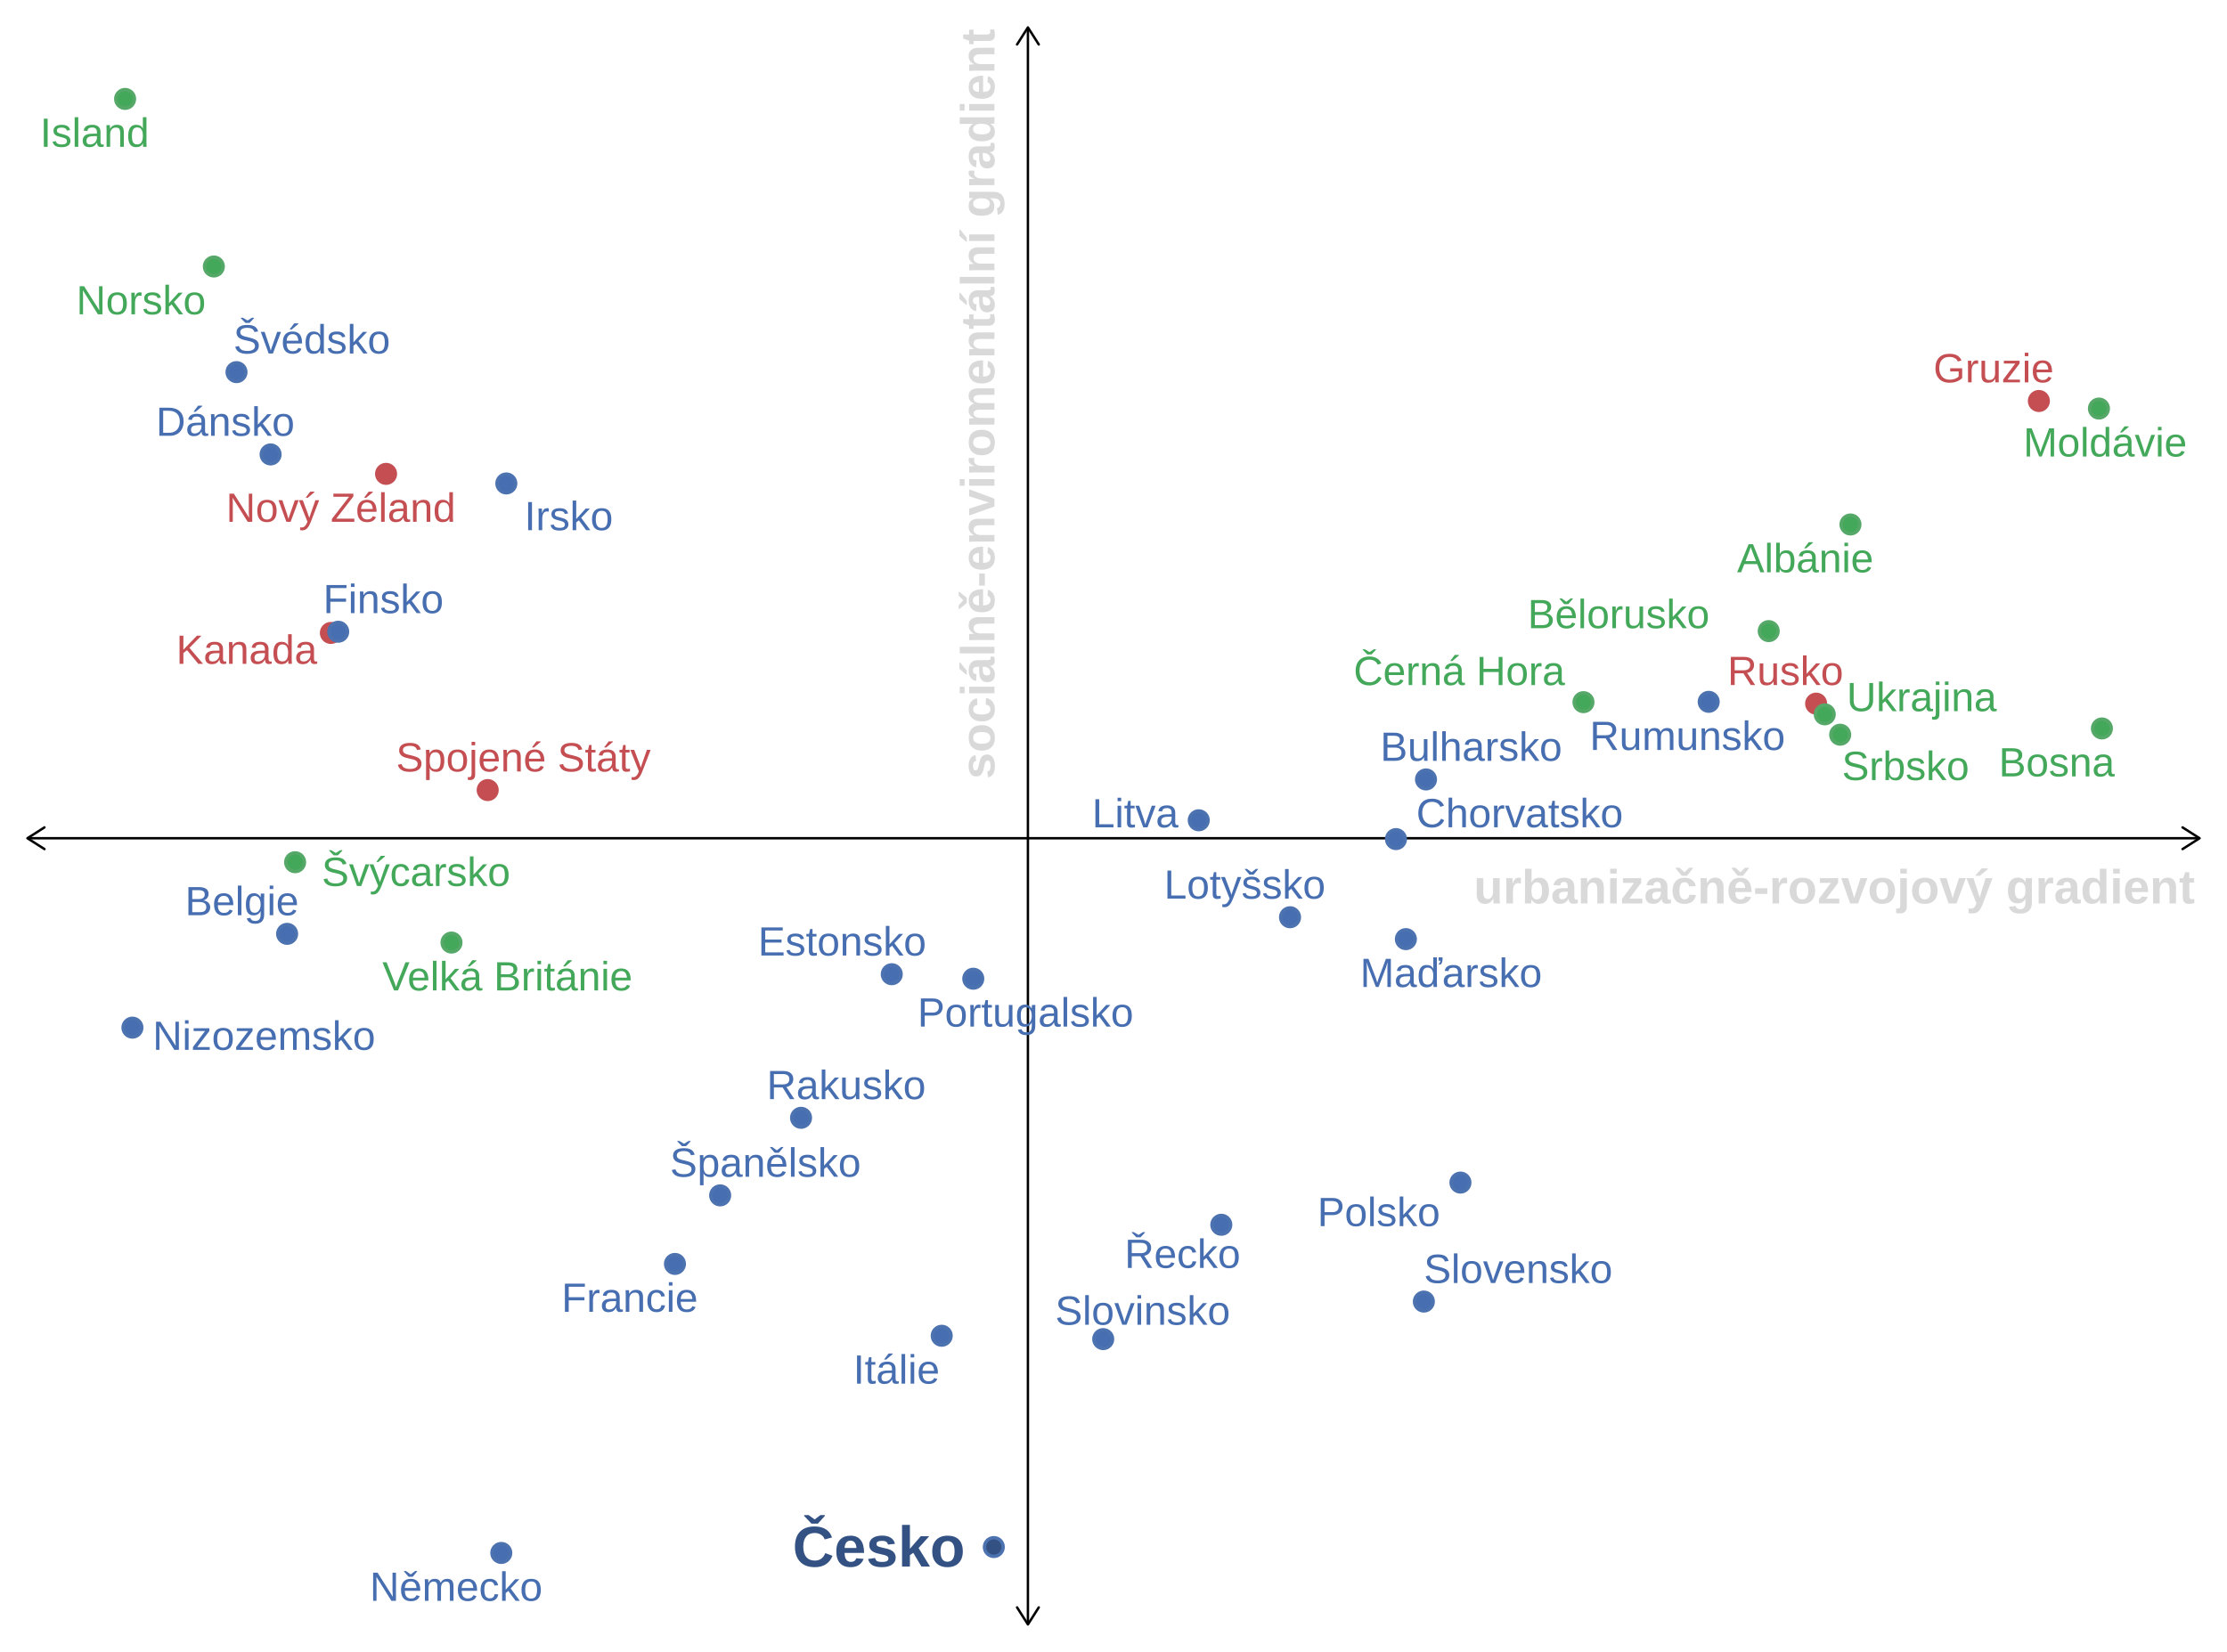
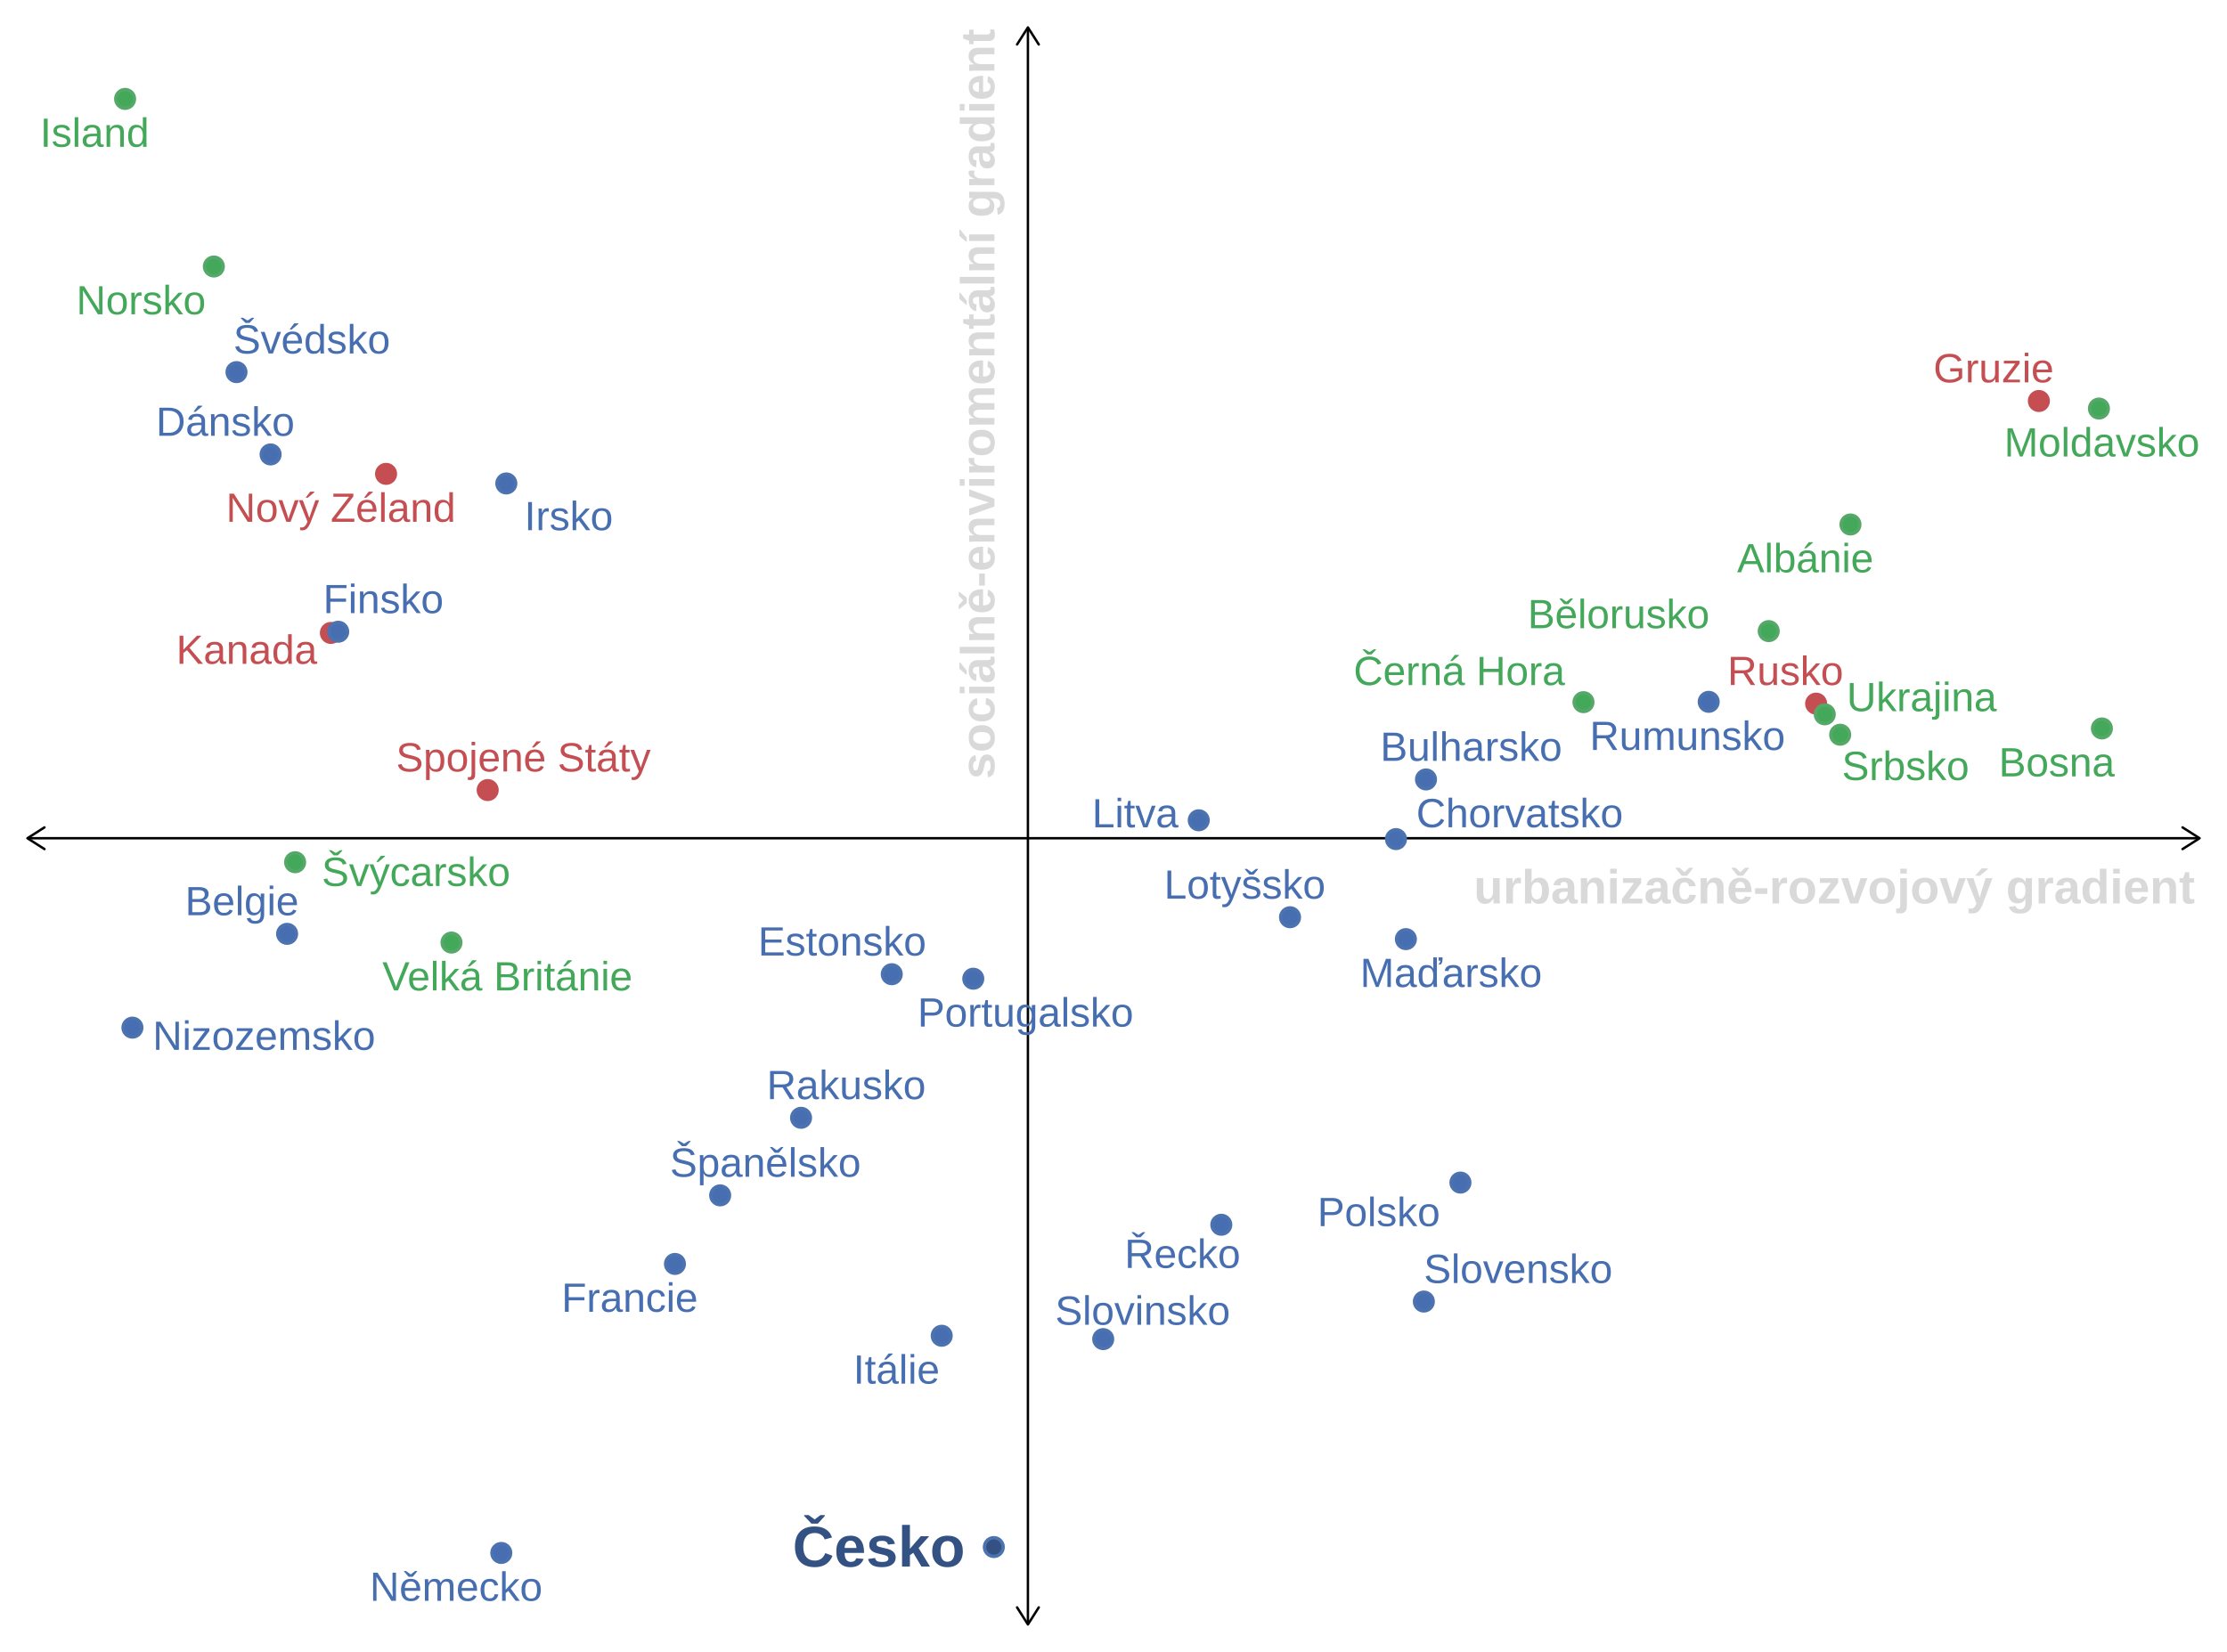
<svg xmlns="http://www.w3.org/2000/svg" id="Vrstva_1" version="1.1" viewBox="0 0 465 345">
  <defs>
    <style>
      .st0, .st1 {
        fill: none;
      }

-       .st2, .st3, .st4, .st5, .st6 {
+       .st2, .st3, .st4, .st5, .st6, .st7 {
        isolation: isolate;
      }

-       .st2, .st4, .st6 {
+       .st2, .st5, .st7 {
        font-family: ArialMT, Arial;
        font-size: 8.54px;
      }

-       .st2, .st7 {
+       .st2, .st8 {
        fill: #c44e52;
      }

-       .st8 {
+       .st9 {
        stroke: #55a868;
      }

-       .st8, .st1, .st7, .st9, .st10 {
+       .st9, .st1, .st8, .st10, .st11 {
        stroke-linejoin: round;
      }

-       .st8, .st4 {
+       .st9, .st5 {
        fill: #43a859;
      }

-       .st8, .st7, .st9, .st10 {
+       .st9, .st8, .st10, .st11 {
        stroke-linecap: round;
        stroke-width: .71px;
      }

      .st1 {
        stroke: #000;
        stroke-width: .5px;
      }

-       .st11 {
+       .st12 {
        clip-path: url(#clippath-1);
      }

-       .st12 {
-         fill: #fff;
-       }
- 
-       .st5 {
-         font-size: 12px;
-       }
- 
-       .st5, .st13 {
+       .st4 {
+         fill: #d9d9d9;
+         font-size: 10px;
+       }
+ 
+       .st4, .st6 {
        font-family: Arial-BoldMT, Arial;
        font-weight: 700;
      }

-       .st5, .st10 {
+       .st13 {
+         fill: #fff;
+       }
+ 
+       .st6 {
+         font-size: 12px;
+       }
+ 
+       .st6, .st11 {
        fill: #335182;
      }

-       .st7 {
+       .st8 {
        stroke: #c44e52;
      }

-       .st13 {
-         fill: #d9d9d9;
-         font-size: 10px;
-       }
- 
-       .st6, .st9 {
+       .st7, .st10 {
        fill: #466eb0;
      }

      .st14 {
        clip-path: url(#clippath);
      }

-       .st9, .st10 {
+       .st10, .st11 {
        stroke: #4c72b0;
      }
    </style>
    <clipPath id="clippath">
      <rect class="st0" y="0" width="465" height="345" />
    </clipPath>
    <clipPath id="clippath-1">
      <rect class="st0" x="5.48" y="5.48" width="454.04" height="334.04" />
    </clipPath>
  </defs>
-   <rect class="st12" y="0" width="465" height="345" />
+   <rect class="st13" y="0" width="465" height="345" />
  <g class="st14">
-     <rect class="st12" y="0" width="465" height="345" />
+     <rect class="st13" y="0" width="465" height="345" />
  </g>
-   <g class="st11">
+   <g class="st12">
    <g>
      <g>
        <line class="st1" x1="214.63" y1="338.92" x2="214.63" y2="6.08" />
-         <path d="M217.15,335.71c0-.08-.04-.16-.12-.21-.12-.07-.27-.04-.35.08l-2.05,3.23-2.05-3.23c-.07-.12-.23-.15-.35-.08-.12.07-.15.23-.08.35l2.27,3.56c.05.07.13.12.21.12s.17-.04.21-.12l2.27-3.56s.04-.09.04-.13c0-.08,0,.05,0,0Z" />
-         <path d="M217.15,9.29c0,.08-.04.16-.12.21-.12.07-.27.04-.35-.08l-2.05-3.23-2.05,3.23c-.07.12-.23.15-.35.08s-.15-.23-.08-.35l2.27-3.56c.05-.07.13-.12.21-.12s.17.04.21.12l2.27,3.56s.04.09.04.13c0,.08,0-.05,0,0Z" />
+         <path d="M217.15,335.71c0-.08-.04-.16-.12-.21-.12-.07-.27-.04-.35.08l-2.05,3.23-2.05-3.23c-.07-.12-.23-.15-.35-.08-.12.07-.15.23-.08.35l2.27,3.56c.05.07.13.12.21.12s.17-.04.21-.12l2.27-3.56s.04-.09.04-.13c0-.08,0,.05,0,0h0Z" />
+         <path d="M217.15,9.29c0,.08-.04.16-.12.21-.12.07-.27.04-.35-.08l-2.05-3.23-2.05,3.23c-.07.12-.23.15-.35.08s-.15-.23-.08-.35l2.27-3.56c.05-.07.13-.12.21-.12s.17.04.21.12l2.27,3.56s.04.09.04.13c0,.08,0-.05,0,0h0Z" />
      </g>
      <g>
        <line class="st1" x1="6.08" y1="175.07" x2="458.92" y2="175.07" />
-         <path d="M9.29,177.59c.08,0,.16-.04.21-.12.07-.12.04-.27-.08-.35l-3.23-2.05,3.23-2.05c.12-.07.15-.23.08-.35s-.23-.15-.35-.08l-3.56,2.27c-.07.05-.12.13-.12.21s.04.17.12.21l3.56,2.27s.09.04.13.04c.08,0-.05,0,0,0Z" />
-         <path d="M455.71,177.59c-.08,0-.16-.04-.21-.12-.07-.12-.04-.27.08-.35l3.23-2.05-3.23-2.05c-.12-.07-.15-.23-.08-.35s.23-.15.35-.08l3.56,2.27c.07.05.12.13.12.21s-.04.17-.12.21l-3.56,2.27s-.09.04-.13.04c-.08,0,.05,0,0,0Z" />
-       </g>
-       <circle class="st8" cx="386.38" cy="109.54" r="1.95" />
-       <circle class="st9" cx="167.26" cy="233.46" r="1.95" />
-       <circle class="st8" cx="369.31" cy="131.81" r="1.95" />
-       <circle class="st9" cx="59.95" cy="195.04" r="1.95" />
-       <circle class="st8" cx="438.88" cy="152.14" r="1.95" />
-       <circle class="st9" cx="297.75" cy="162.79" r="1.95" />
-       <circle class="st7" cx="69.09" cy="132.19" r="1.95" />
-       <circle class="st9" cx="291.48" cy="175.25" r="1.95" />
-       <circle class="st10" cx="207.51" cy="323.11" r="1.95" />
-       <circle class="st9" cx="56.5" cy="94.91" r="1.95" />
-       <circle class="st9" cx="186.2" cy="203.47" r="1.95" />
-       <circle class="st9" cx="70.62" cy="131.94" r="1.95" />
-       <circle class="st9" cx="140.93" cy="263.98" r="1.95" />
-       <circle class="st7" cx="425.72" cy="83.75" r="1.95" />
-       <circle class="st9" cx="104.67" cy="324.34" r="1.95" />
-       <circle class="st9" cx="255.01" cy="255.8" r="1.95" />
-       <circle class="st9" cx="293.55" cy="196.14" r="1.95" />
-       <circle class="st8" cx="26.12" cy="20.66" r="1.95" />
-       <circle class="st9" cx="105.72" cy="100.97" r="1.95" />
-       <circle class="st9" cx="196.63" cy="278.98" r="1.95" />
-       <circle class="st9" cx="269.36" cy="191.57" r="1.95" />
-       <circle class="st9" cx="250.3" cy="171.32" r="1.95" />
-       <circle class="st8" cx="438.26" cy="85.33" r="1.95" />
-       <circle class="st8" cx="330.63" cy="146.65" r="1.95" />
-       <circle class="st9" cx="27.65" cy="214.63" r="1.95" />
-       <circle class="st7" cx="80.61" cy="98.97" r="1.95" />
-       <circle class="st8" cx="44.65" cy="55.66" r="1.95" />
-       <circle class="st9" cx="304.94" cy="246.99" r="1.95" />
-       <circle class="st9" cx="203.22" cy="204.41" r="1.95" />
-       <circle class="st9" cx="356.78" cy="146.58" r="1.95" />
-       <circle class="st7" cx="379.21" cy="146.96" r="1.95" />
-       <circle class="st8" cx="381.01" cy="149.19" r="1.95" />
-       <circle class="st9" cx="297.3" cy="271.84" r="1.95" />
-       <circle class="st9" cx="230.35" cy="279.68" r="1.95" />
-       <circle class="st9" cx="150.37" cy="249.66" r="1.95" />
-       <circle class="st9" cx="49.38" cy="77.72" r="1.95" />
-       <circle class="st8" cx="61.62" cy="180.08" r="1.95" />
-       <circle class="st8" cx="384.23" cy="153.45" r="1.95" />
-       <circle class="st8" cx="94.27" cy="196.86" r="1.95" />
-       <circle class="st7" cx="101.83" cy="165.01" r="1.95" />
-       <g class="st3">
-         <text class="st4" transform="translate(362.7 119.53)">
-           <tspan x="0" y="0">Albánie</tspan>
-         </text>
-       </g>
-       <g class="st3">
-         <text class="st6" transform="translate(160.09 229.56)">
-           <tspan x="0" y="0">Rakusko</tspan>
-         </text>
-       </g>
-       <g class="st3">
-         <text class="st4" transform="translate(318.98 131.2)">
-           <tspan x="0" y="0">Bělorusko</tspan>
-         </text>
-       </g>
-       <g class="st3">
-         <text class="st6" transform="translate(38.64 191.15)">
-           <tspan x="0" y="0">Belgie</tspan>
-         </text>
-       </g>
-       <g class="st3">
-         <text class="st4" transform="translate(417.34 162.15)">
-           <tspan x="0" y="0">Bosna</tspan>
-         </text>
-       </g>
-       <g class="st3">
-         <text class="st6" transform="translate(288.2 158.9)">
-           <tspan x="0" y="0">Bulharsko</tspan>
-         </text>
-       </g>
-       <g class="st3">
-         <text class="st2" transform="translate(36.79 138.64)">
-           <tspan x="0" y="0">Kanada</tspan>
-         </text>
-       </g>
-       <g class="st3">
-         <text class="st6" transform="translate(295.71 172.78)">
-           <tspan x="0" y="0">Chorvatsko</tspan>
-         </text>
-       </g>
-       <g class="st3">
-         <text class="st5" transform="translate(165.49 327.19)">
-           <tspan x="0" y="0">Česko</tspan>
-         </text>
-       </g>
-       <g class="st3">
-         <text class="st6" transform="translate(32.57 91.02)">
-           <tspan x="0" y="0">Dánsko</tspan>
-         </text>
-       </g>
-       <g class="st3">
-         <text class="st6" transform="translate(158.28 199.57)">
-           <tspan x="0" y="0">Estonsko</tspan>
-         </text>
-       </g>
-       <g class="st3">
-         <text class="st6" transform="translate(67.47 128.06)">
-           <tspan x="0" y="0">Finsko</tspan>
-         </text>
-       </g>
-       <g class="st3">
-         <text class="st6" transform="translate(117.25 273.98)">
-           <tspan x="0" y="0">Francie</tspan>
-         </text>
-       </g>
-       <g class="st3">
-         <text class="st2" transform="translate(403.69 79.86)">
-           <tspan x="0" y="0">Gruzie</tspan>
-         </text>
-       </g>
-       <g class="st3">
-         <text class="st6" transform="translate(77.21 334.34)">
-           <tspan x="0" y="0">Německo</tspan>
-         </text>
-       </g>
-       <g class="st3">
-         <text class="st6" transform="translate(234.81 264.81)">
-           <tspan x="0" y="0">Řecko</tspan>
-         </text>
-       </g>
-       <g class="st3">
-         <text class="st6" transform="translate(283.99 206.14)">
-           <tspan x="0" y="0">Maďarsko</tspan>
-         </text>
-       </g>
-       <g class="st3">
-         <text class="st4" transform="translate(8.37 30.66)">
-           <tspan x="0" y="0">Island</tspan>
-         </text>
-       </g>
-       <g class="st3">
-         <text class="st6" transform="translate(109.5 110.73)">
-           <tspan x="0" y="0">Irsko</tspan>
-         </text>
-       </g>
-       <g class="st3">
-         <text class="st6" transform="translate(178.17 288.98)">
-           <tspan x="0" y="0">Itálie</tspan>
-         </text>
-       </g>
-       <g class="st3">
-         <text class="st6" transform="translate(243.06 187.69)">
-           <tspan x="0" y="0">Lotyšsko</tspan>
-         </text>
-       </g>
-       <g class="st3">
-         <text class="st6" transform="translate(228.02 172.8)">
-           <tspan x="0" y="0">Litva</tspan>
-         </text>
-       </g>
-       <g class="st3">
-         <text class="st4" transform="translate(422.47 95.34)">
-           <tspan x="0" y="0">Moldávie</tspan>
-         </text>
-       </g>
-       <g class="st3">
-         <text class="st4" transform="translate(282.62 143.08)">
-           <tspan x="0" y="0">Černá Hora</tspan>
-         </text>
-       </g>
-       <g class="st3">
-         <text class="st6" transform="translate(31.88 219.27)">
-           <tspan x="0" y="0">Nizozemsko</tspan>
-         </text>
-       </g>
-       <g class="st3">
-         <text class="st2" transform="translate(47.2 108.98)">
-           <tspan x="0" y="0">Nový Zéland</tspan>
-         </text>
-       </g>
-       <g class="st3">
-         <text class="st4" transform="translate(15.93 65.65)">
-           <tspan x="0" y="0">Norsko</tspan>
-         </text>
-       </g>
-       <g class="st3">
-         <text class="st6" transform="translate(275.07 256.08)">
-           <tspan x="0" y="0">Polsko</tspan>
-         </text>
-       </g>
-       <g class="st3">
-         <text class="st6" transform="translate(191.58 214.41)">
-           <tspan x="0" y="0">Portugalsko</tspan>
-         </text>
-       </g>
-       <g class="st3">
-         <text class="st6" transform="translate(331.93 156.64)">
-           <tspan x="0" y="0">Rumunsko</tspan>
-         </text>
-       </g>
-       <g class="st3">
-         <text class="st2" transform="translate(360.7 143.07)">
-           <tspan x="0" y="0">Rusko</tspan>
-         </text>
-       </g>
-       <g class="st3">
-         <text class="st4" transform="translate(384.59 162.92)">
-           <tspan x="0" y="0">Srbsko</tspan>
-         </text>
-       </g>
-       <g class="st3">
-         <text class="st6" transform="translate(297.3 267.96)">
-           <tspan x="0" y="0">Slovensko</tspan>
-         </text>
-       </g>
-       <g class="st3">
-         <text class="st6" transform="translate(220.32 276.68)">
-           <tspan x="0" y="0">Slovinsko</tspan>
-         </text>
-       </g>
-       <g class="st3">
-         <text class="st6" transform="translate(139.88 245.77)">
-           <tspan x="0" y="0">Španělsko</tspan>
-         </text>
-       </g>
-       <g class="st3">
-         <text class="st6" transform="translate(48.73 73.83)">
-           <tspan x="0" y="0">Švédsko</tspan>
-         </text>
-       </g>
-       <g class="st3">
-         <text class="st4" transform="translate(67.17 185.04)">
-           <tspan x="0" y="0">Švýcarsko</tspan>
-         </text>
-       </g>
-       <g class="st3">
-         <text class="st4" transform="translate(385.59 148.53)">
-           <tspan x="0" y="0">Ukrajina</tspan>
-         </text>
-       </g>
-       <g class="st3">
-         <text class="st4" transform="translate(79.84 206.86)">
-           <tspan x="0" y="0">Velká Británie</tspan>
-         </text>
-       </g>
-       <g class="st3">
-         <text class="st2" transform="translate(82.69 161.13)">
-           <tspan x="0" y="0">Spojené Státy</tspan>
-         </text>
+         <path d="M9.29,177.59c.08,0,.16-.04.21-.12.07-.12.04-.27-.08-.35l-3.23-2.05,3.23-2.05c.12-.07.15-.23.08-.35s-.23-.15-.35-.08l-3.56,2.27c-.07.05-.12.13-.12.21s.04.17.12.21l3.56,2.27s.09.04.13.04c.08,0-.05,0,0,0h.01Z" />
+         <path d="M455.71,177.59c-.08,0-.16-.04-.21-.12-.07-.12-.04-.27.08-.35l3.23-2.05-3.23-2.05c-.12-.07-.15-.23-.08-.35s.23-.15.35-.08l3.56,2.27c.07.05.12.13.12.21s-.04.17-.12.21l-3.56,2.27s-.09.04-.13.04c-.08,0,.05,0,0,0h-.01Z" />
+       </g>
+       <circle class="st9" cx="386.38" cy="109.54" r="1.95" />
+       <circle class="st10" cx="167.26" cy="233.46" r="1.95" />
+       <circle class="st9" cx="369.31" cy="131.81" r="1.95" />
+       <circle class="st10" cx="59.95" cy="195.04" r="1.95" />
+       <circle class="st9" cx="438.88" cy="152.14" r="1.95" />
+       <circle class="st10" cx="297.75" cy="162.79" r="1.95" />
+       <circle class="st8" cx="69.09" cy="132.19" r="1.95" />
+       <circle class="st10" cx="291.48" cy="175.25" r="1.95" />
+       <circle class="st11" cx="207.51" cy="323.11" r="1.95" />
+       <circle class="st10" cx="56.5" cy="94.91" r="1.95" />
+       <circle class="st10" cx="186.2" cy="203.47" r="1.95" />
+       <circle class="st10" cx="70.62" cy="131.94" r="1.95" />
+       <circle class="st10" cx="140.93" cy="263.98" r="1.95" />
+       <circle class="st8" cx="425.72" cy="83.75" r="1.95" />
+       <circle class="st10" cx="104.67" cy="324.34" r="1.95" />
+       <circle class="st10" cx="255.01" cy="255.8" r="1.95" />
+       <circle class="st10" cx="293.55" cy="196.14" r="1.95" />
+       <circle class="st9" cx="26.12" cy="20.66" r="1.95" />
+       <circle class="st10" cx="105.72" cy="100.97" r="1.95" />
+       <circle class="st10" cx="196.63" cy="278.98" r="1.95" />
+       <circle class="st10" cx="269.36" cy="191.57" r="1.95" />
+       <circle class="st10" cx="250.3" cy="171.32" r="1.95" />
+       <circle class="st9" cx="438.26" cy="85.33" r="1.95" />
+       <circle class="st9" cx="330.63" cy="146.65" r="1.95" />
+       <circle class="st10" cx="27.65" cy="214.63" r="1.95" />
+       <circle class="st8" cx="80.61" cy="98.97" r="1.95" />
+       <circle class="st9" cx="44.65" cy="55.66" r="1.95" />
+       <circle class="st10" cx="304.94" cy="246.99" r="1.95" />
+       <circle class="st10" cx="203.22" cy="204.41" r="1.95" />
+       <circle class="st10" cx="356.78" cy="146.58" r="1.95" />
+       <circle class="st8" cx="379.21" cy="146.96" r="1.95" />
+       <circle class="st9" cx="381.01" cy="149.19" r="1.95" />
+       <circle class="st10" cx="297.3" cy="271.84" r="1.95" />
+       <circle class="st10" cx="230.35" cy="279.68" r="1.95" />
+       <circle class="st10" cx="150.37" cy="249.66" r="1.95" />
+       <circle class="st10" cx="49.38" cy="77.72" r="1.95" />
+       <circle class="st9" cx="61.62" cy="180.08" r="1.95" />
+       <circle class="st9" cx="384.23" cy="153.45" r="1.95" />
+       <circle class="st9" cx="94.27" cy="196.86" r="1.95" />
+       <circle class="st8" cx="101.83" cy="165.01" r="1.95" />
+       <g class="st3">
+         <g class="st3">
+           <text class="st5" transform="translate(362.7 119.53)">
+             <tspan x="0" y="0">Albánie</tspan>
+           </text>
+         </g>
+       </g>
+       <g class="st3">
+         <g class="st3">
+           <text class="st7" transform="translate(160.09 229.56)">
+             <tspan x="0" y="0">Rakusko</tspan>
+           </text>
+         </g>
+       </g>
+       <g class="st3">
+         <g class="st3">
+           <text class="st5" transform="translate(318.98 131.2)">
+             <tspan x="0" y="0">Bělorusko</tspan>
+           </text>
+         </g>
+       </g>
+       <g class="st3">
+         <g class="st3">
+           <text class="st7" transform="translate(38.64 191.15)">
+             <tspan x="0" y="0">Belgie</tspan>
+           </text>
+         </g>
+       </g>
+       <g class="st3">
+         <g class="st3">
+           <text class="st5" transform="translate(417.34 162.15)">
+             <tspan x="0" y="0">Bosna</tspan>
+           </text>
+         </g>
+       </g>
+       <g class="st3">
+         <g class="st3">
+           <text class="st7" transform="translate(288.2 158.9)">
+             <tspan x="0" y="0">Bulharsko</tspan>
+           </text>
+         </g>
+       </g>
+       <g class="st3">
+         <g class="st3">
+           <text class="st2" transform="translate(36.79 138.64)">
+             <tspan x="0" y="0">Kanada</tspan>
+           </text>
+         </g>
+       </g>
+       <g class="st3">
+         <g class="st3">
+           <text class="st7" transform="translate(295.71 172.78)">
+             <tspan x="0" y="0">Chorvatsko</tspan>
+           </text>
+         </g>
+       </g>
+       <g class="st3">
+         <g class="st3">
+           <text class="st6" transform="translate(165.49 327.19)">
+             <tspan x="0" y="0">Česko</tspan>
+           </text>
+         </g>
+       </g>
+       <g class="st3">
+         <g class="st3">
+           <text class="st7" transform="translate(32.57 91.02)">
+             <tspan x="0" y="0">Dánsko</tspan>
+           </text>
+         </g>
+       </g>
+       <g class="st3">
+         <g class="st3">
+           <text class="st7" transform="translate(158.28 199.57)">
+             <tspan x="0" y="0">Estonsko</tspan>
+           </text>
+         </g>
+       </g>
+       <g class="st3">
+         <g class="st3">
+           <text class="st7" transform="translate(67.47 128.06)">
+             <tspan x="0" y="0">Finsko</tspan>
+           </text>
+         </g>
+       </g>
+       <g class="st3">
+         <g class="st3">
+           <text class="st7" transform="translate(117.25 273.98)">
+             <tspan x="0" y="0">Francie</tspan>
+           </text>
+         </g>
+       </g>
+       <g class="st3">
+         <g class="st3">
+           <text class="st2" transform="translate(403.69 79.86)">
+             <tspan x="0" y="0">Gruzie</tspan>
+           </text>
+         </g>
+       </g>
+       <g class="st3">
+         <g class="st3">
+           <text class="st7" transform="translate(77.21 334.34)">
+             <tspan x="0" y="0">Německo</tspan>
+           </text>
+         </g>
+       </g>
+       <g class="st3">
+         <g class="st3">
+           <text class="st7" transform="translate(234.81 264.81)">
+             <tspan x="0" y="0">Řecko</tspan>
+           </text>
+         </g>
+       </g>
+       <g class="st3">
+         <g class="st3">
+           <text class="st7" transform="translate(283.99 206.14)">
+             <tspan x="0" y="0">Maďarsko</tspan>
+           </text>
+         </g>
+       </g>
+       <g class="st3">
+         <g class="st3">
+           <text class="st5" transform="translate(8.37 30.66)">
+             <tspan x="0" y="0">Island</tspan>
+           </text>
+         </g>
+       </g>
+       <g class="st3">
+         <g class="st3">
+           <text class="st7" transform="translate(109.5 110.73)">
+             <tspan x="0" y="0">Irsko</tspan>
+           </text>
+         </g>
+       </g>
+       <g class="st3">
+         <g class="st3">
+           <text class="st7" transform="translate(178.17 288.98)">
+             <tspan x="0" y="0">Itálie</tspan>
+           </text>
+         </g>
+       </g>
+       <g class="st3">
+         <g class="st3">
+           <text class="st7" transform="translate(243.06 187.69)">
+             <tspan x="0" y="0">Lotyšsko</tspan>
+           </text>
+         </g>
+       </g>
+       <g class="st3">
+         <g class="st3">
+           <text class="st7" transform="translate(228.02 172.8)">
+             <tspan x="0" y="0">Litva</tspan>
+           </text>
+         </g>
+       </g>
+       <g class="st3">
+         <g class="st3">
+           <text class="st5" transform="translate(418.47 95.34)">
+             <tspan x="0" y="0">Moldavsko</tspan>
+           </text>
+         </g>
+       </g>
+       <g class="st3">
+         <g class="st3">
+           <text class="st5" transform="translate(282.62 143.08)">
+             <tspan x="0" y="0">Černá Hora</tspan>
+           </text>
+         </g>
+       </g>
+       <g class="st3">
+         <g class="st3">
+           <text class="st7" transform="translate(31.88 219.27)">
+             <tspan x="0" y="0">Nizozemsko</tspan>
+           </text>
+         </g>
+       </g>
+       <g class="st3">
+         <g class="st3">
+           <text class="st2" transform="translate(47.2 108.98)">
+             <tspan x="0" y="0">Nový Zéland</tspan>
+           </text>
+         </g>
+       </g>
+       <g class="st3">
+         <g class="st3">
+           <text class="st5" transform="translate(15.93 65.65)">
+             <tspan x="0" y="0">Norsko</tspan>
+           </text>
+         </g>
+       </g>
+       <g class="st3">
+         <g class="st3">
+           <text class="st7" transform="translate(275.07 256.08)">
+             <tspan x="0" y="0">Polsko</tspan>
+           </text>
+         </g>
+       </g>
+       <g class="st3">
+         <g class="st3">
+           <text class="st7" transform="translate(191.58 214.41)">
+             <tspan x="0" y="0">Portugalsko</tspan>
+           </text>
+         </g>
+       </g>
+       <g class="st3">
+         <g class="st3">
+           <text class="st7" transform="translate(331.93 156.64)">
+             <tspan x="0" y="0">Rumunsko</tspan>
+           </text>
+         </g>
+       </g>
+       <g class="st3">
+         <g class="st3">
+           <text class="st2" transform="translate(360.7 143.07)">
+             <tspan x="0" y="0">Rusko</tspan>
+           </text>
+         </g>
+       </g>
+       <g class="st3">
+         <g class="st3">
+           <text class="st5" transform="translate(384.59 162.92)">
+             <tspan x="0" y="0">Srbsko</tspan>
+           </text>
+         </g>
+       </g>
+       <g class="st3">
+         <g class="st3">
+           <text class="st7" transform="translate(297.3 267.96)">
+             <tspan x="0" y="0">Slovensko</tspan>
+           </text>
+         </g>
+       </g>
+       <g class="st3">
+         <g class="st3">
+           <text class="st7" transform="translate(220.32 276.68)">
+             <tspan x="0" y="0">Slovinsko</tspan>
+           </text>
+         </g>
+       </g>
+       <g class="st3">
+         <g class="st3">
+           <text class="st7" transform="translate(139.88 245.77)">
+             <tspan x="0" y="0">Španělsko</tspan>
+           </text>
+         </g>
+       </g>
+       <g class="st3">
+         <g class="st3">
+           <text class="st7" transform="translate(48.73 73.83)">
+             <tspan x="0" y="0">Švédsko</tspan>
+           </text>
+         </g>
+       </g>
+       <g class="st3">
+         <g class="st3">
+           <text class="st5" transform="translate(67.17 185.04)">
+             <tspan x="0" y="0">Švýcarsko</tspan>
+           </text>
+         </g>
+       </g>
+       <g class="st3">
+         <g class="st3">
+           <text class="st5" transform="translate(385.59 148.53)">
+             <tspan x="0" y="0">Ukrajina</tspan>
+           </text>
+         </g>
+       </g>
+       <g class="st3">
+         <g class="st3">
+           <text class="st5" transform="translate(79.84 206.86)">
+             <tspan x="0" y="0">Velká Británie</tspan>
+           </text>
+         </g>
+       </g>
+       <g class="st3">
+         <g class="st3">
+           <text class="st2" transform="translate(82.69 161.13)">
+             <tspan x="0" y="0">Spojené Státy</tspan>
+           </text>
+         </g>
      </g>
    </g>
  </g>
-   <text class="st13" transform="translate(307.72 188.69)">
-     <tspan x="0" y="0">urbanizačně-rozvojový gradient</tspan>
-   </text>
-   <text class="st13" transform="translate(207.64 162.73) rotate(-90)">
-     <tspan x="0" y="0">sociálně-enviromentální gradient</tspan>
-   </text>
+   <g class="st3">
+     <text class="st4" transform="translate(307.72 188.69)">
+       <tspan x="0" y="0">urbanizačně-rozvojový gradient</tspan>
+     </text>
+   </g>
+   <g class="st3">
+     <text class="st4" transform="translate(207.64 162.73) rotate(-90)">
+       <tspan x="0" y="0">sociálně-enviromentální gradient</tspan>
+     </text>
+   </g>
</svg>
